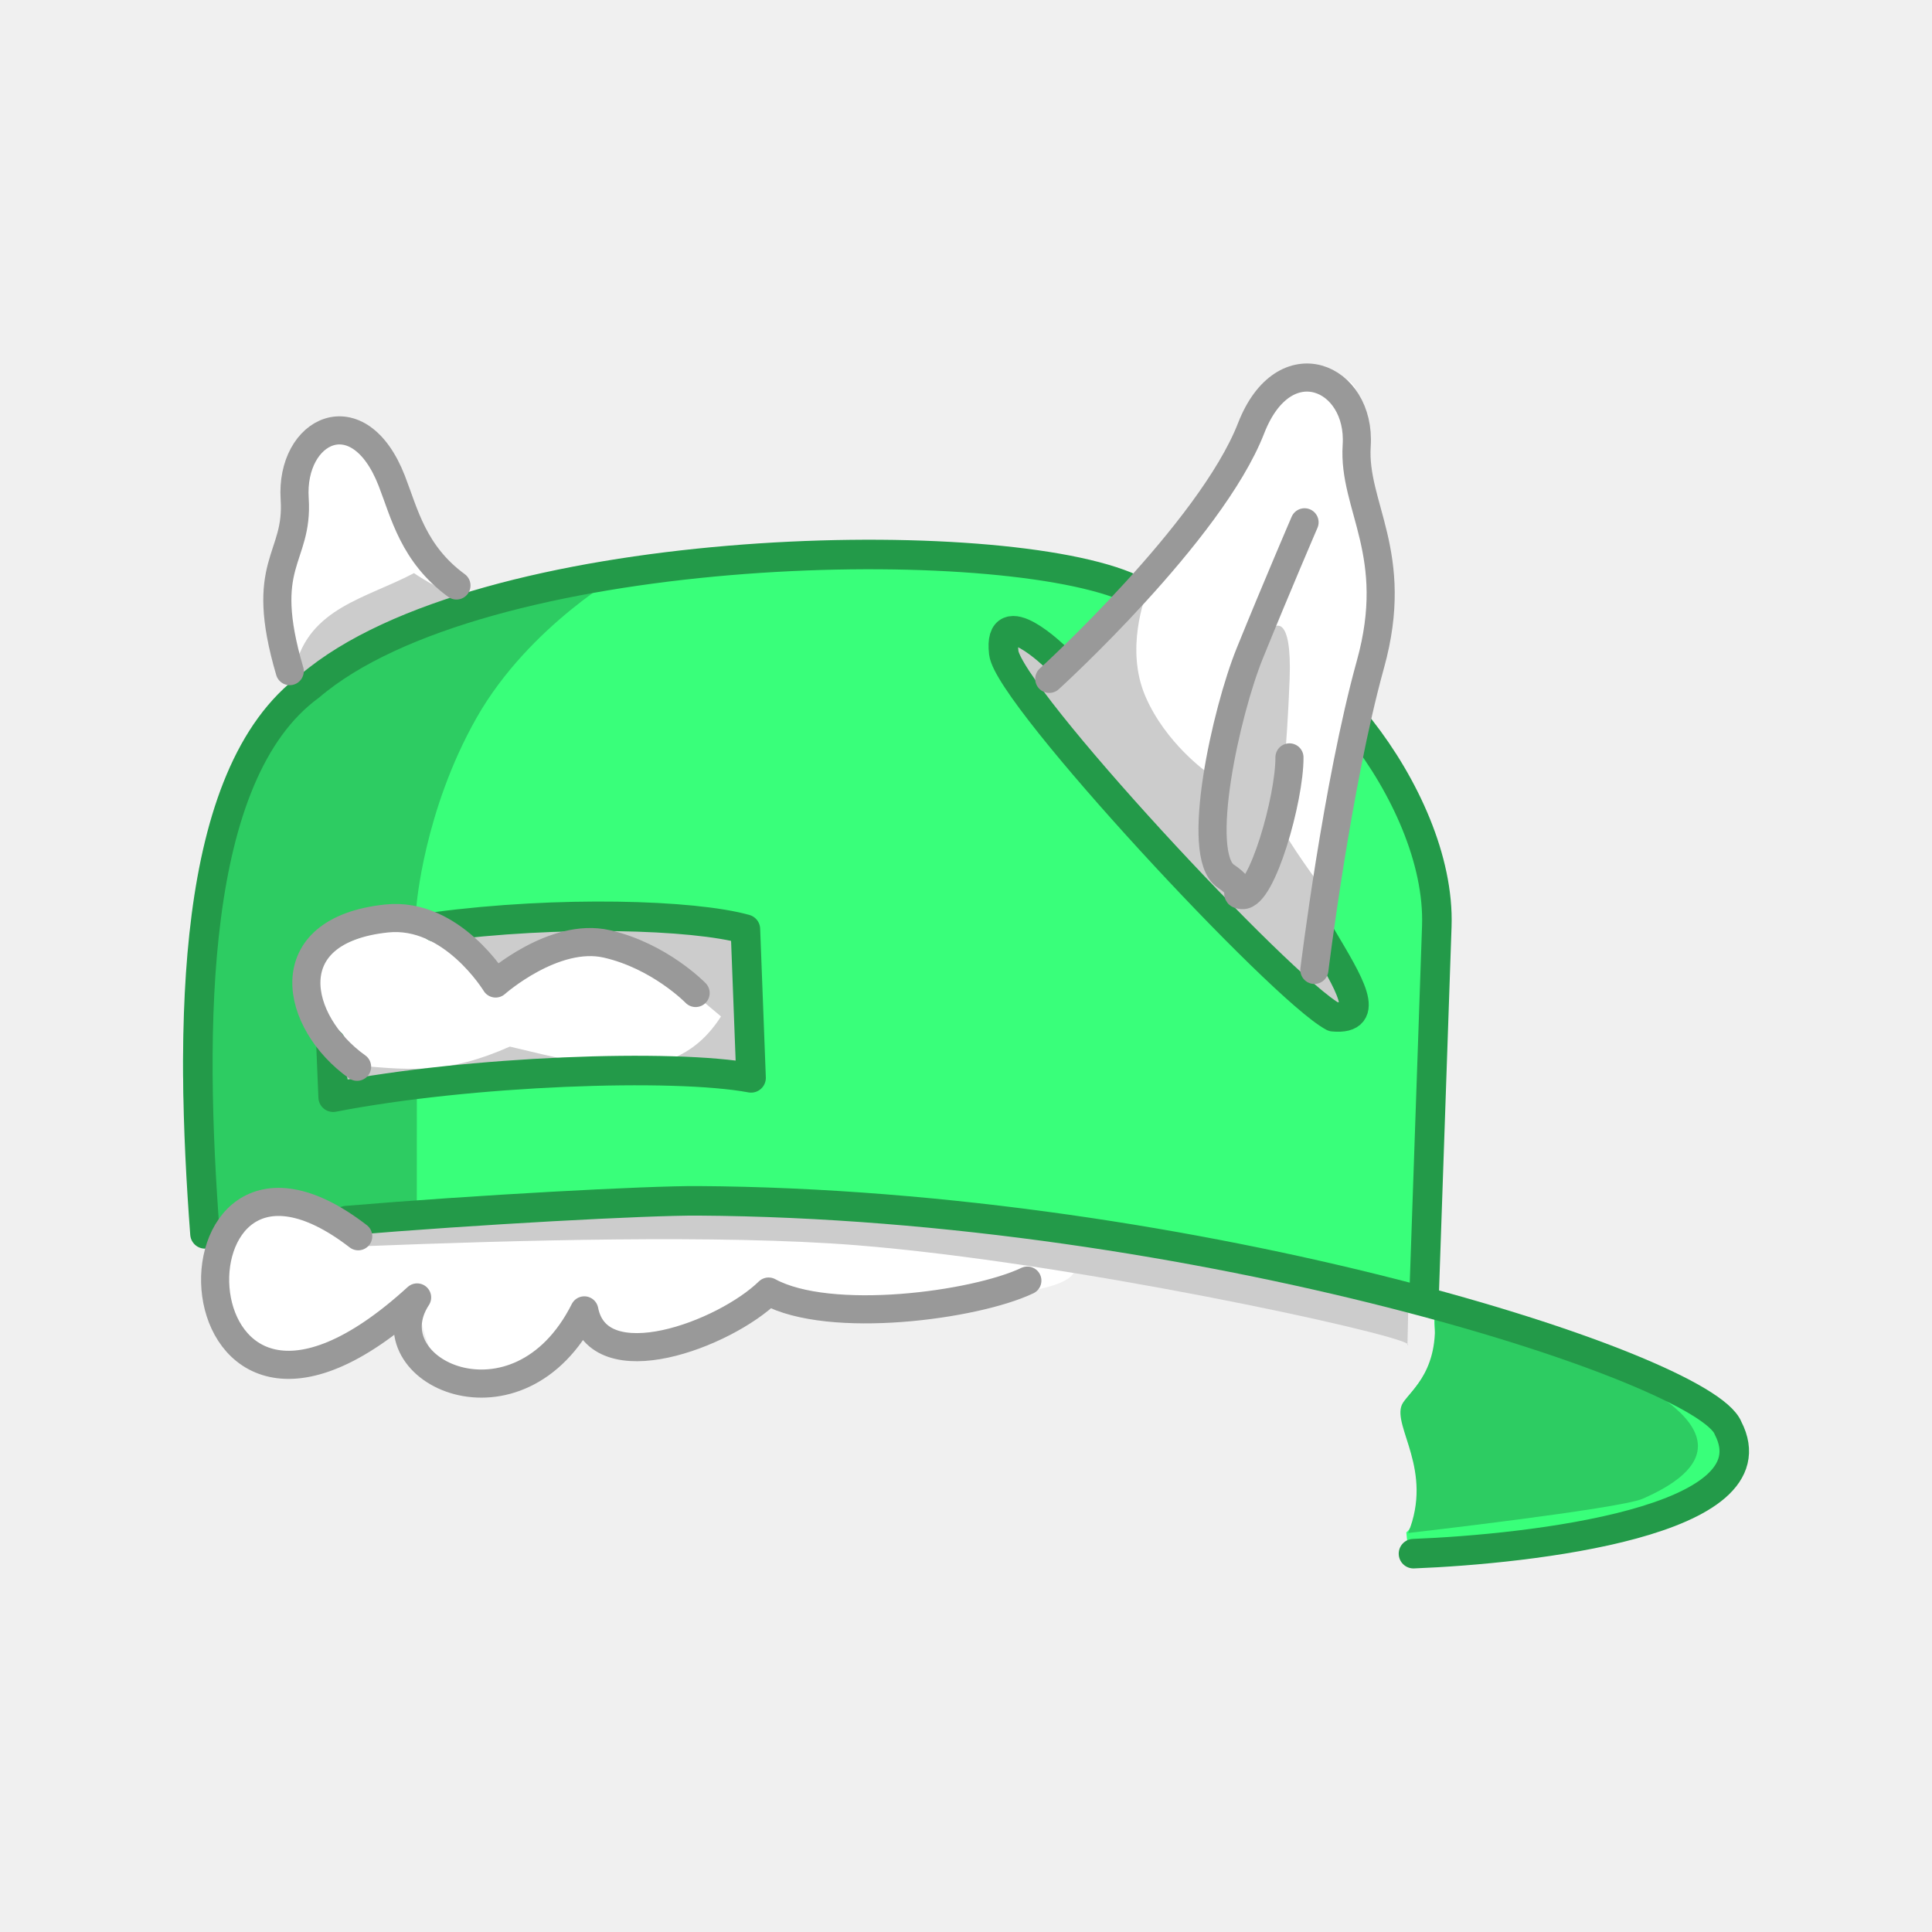
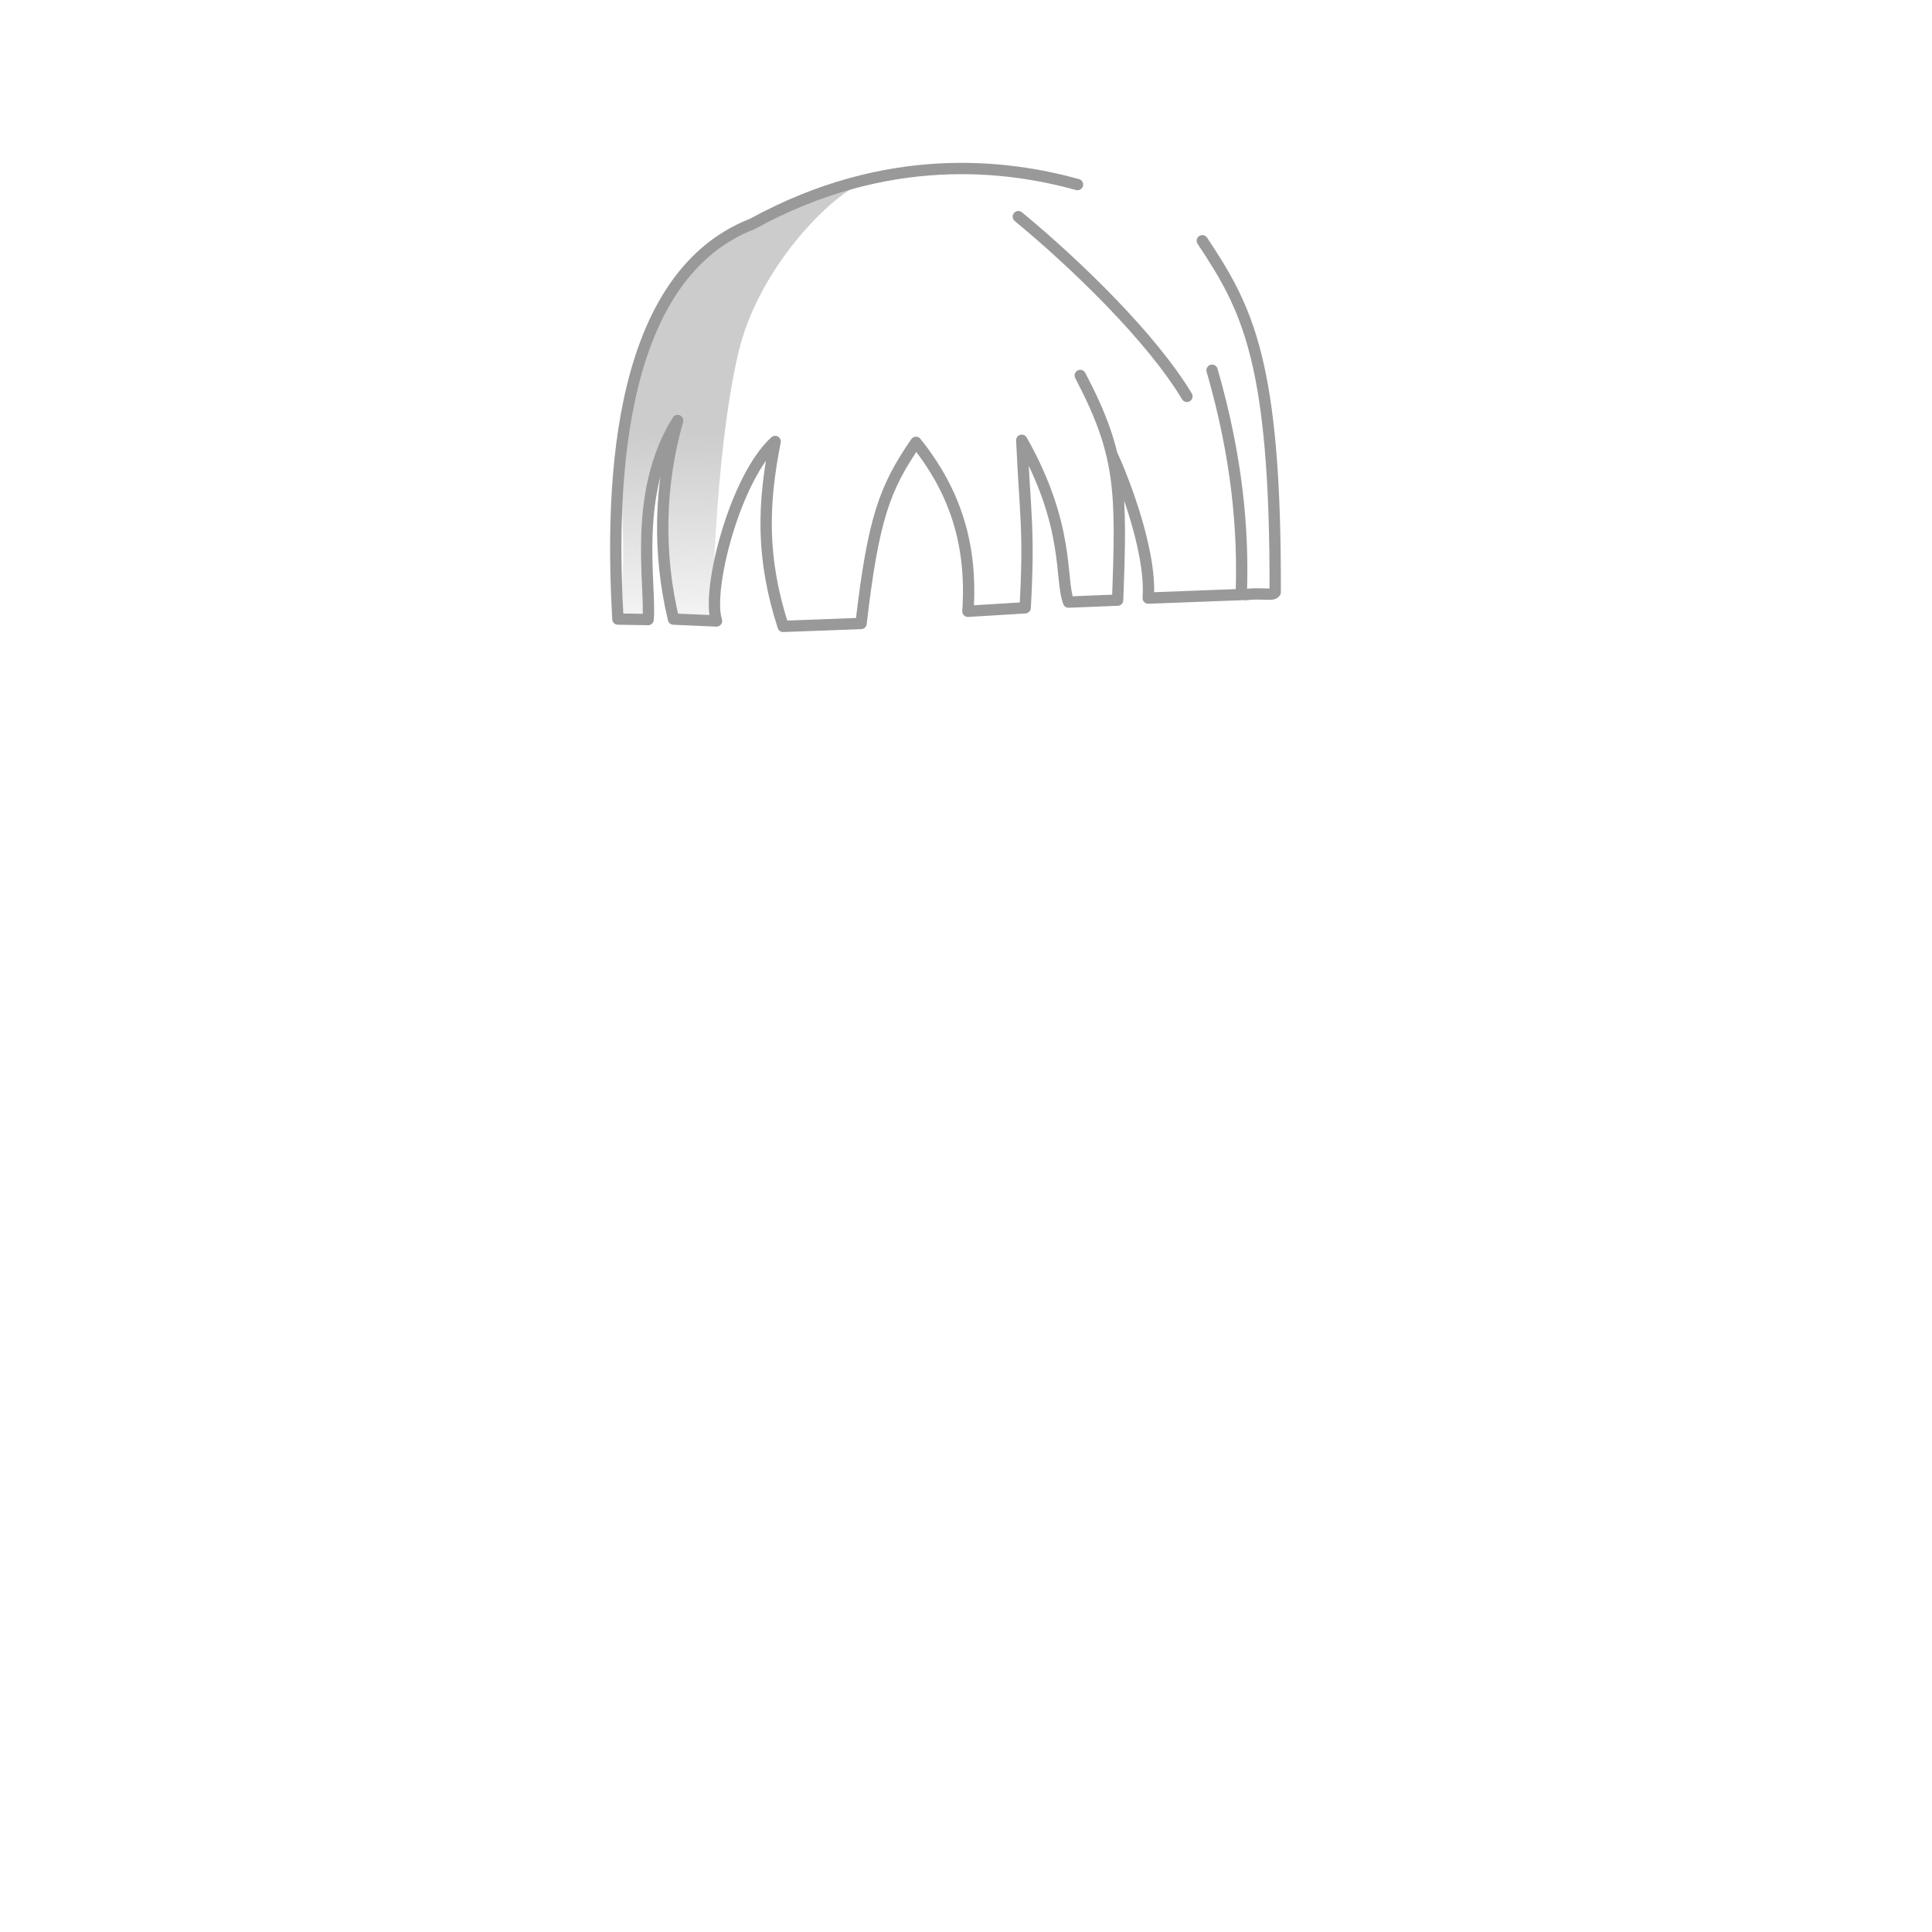
- <svg xmlns="http://www.w3.org/2000/svg" id="svg8" version="1.1" viewBox="0 0 145.521 145.521" height="550" width="550">
-   <defs id="defs2" />
-   <g id="layer1" transform="translate(-65.99669,-92.13533)">
-     <g id="g99347" style="display:inline" transform="translate(-4.786344,90.30472)">
-       <path id="path239039" style="display:inline;opacity:1;vector-effect:none;fill:#ffffff;fill-opacity:1;stroke:none;stroke-width:0.5;stroke-linecap:butt;stroke-linejoin:miter;stroke-miterlimit:4;stroke-dasharray:none;stroke-dashoffset:0;stroke-opacity:1" d="m 645.299,113.762 c -4.475,0.05 -9.822,1.622 -13.996,3.205 -8.906,3.377 -9.916,17.984 -12.629,23.684 -2.713,5.7 -53.564,60.469 -53.564,60.469 -1.534,28.186 75.418,85.709 75.418,85.709 0,0 14.93,-79.962 18.896,-92.271 3.966,-12.309 -1.722,-41.476 -3.799,-46.648 -2.077,-5.173 -1.701,-14.849 -1.439,-26.248 0.139,-6.056 -3.815,-7.955 -8.887,-7.898 z m -280.668,18.697 c -1.988,0.049 -4.237,0.593 -6.842,1.652 -10.421,4.239 -6.098,19.924 -6.098,19.924 0,0 -3.781,8.765 -6.176,19.518 -2.395,10.752 4.098,28.953 4.098,28.953 l 49.879,-26.414 c 0,0 -16.033,-20.499 -21.309,-31.348 -3.957,-8.136 -7.588,-12.433 -13.553,-12.285 z m 14.287,135.531 c -9.816,-0.077 -20.154,5.228 -25.955,13.51 -8.438,12.046 17.436,32.809 17.436,32.809 l 107.243,-1.365 -0.561,-16.094 -3.013,-19.613 c 0,0 -27.635,0.408 -41.087,-2.537 -13.452,-2.946 -23.012,10.656 -23.012,10.656 0,0 -6.399,-5.747 -18.467,-13.697 -3.771,-2.485 -8.124,-3.633 -12.586,-3.668 z m -30.711,80.803 c -9.255,-0.127 -17.3,6.614 -18.857,20.244 3.237,27.252 13.098,28.975 25.783,25.096 12.685,-3.879 30.982,-18.439 30.982,-18.439 0,0 4.359,39.633 25.912,22.918 21.553,-16.715 22.301,-17.41 22.301,-17.41 0,0 10.06,14.373 29.505,7.711 10.616,-3.637 20.573,-20.065 28.489,-13.575 2.317,1.899 73.066,4.017 80.504,-5.557 11.104,-14.293 12.005,-8.522 11.814,-8.549 -62.549,-8.43 -161.567,-9.537 -212.109,-4.263 -6.184,-8.395 -17.126,-8.075 -24.325,-8.174 z" transform="scale(0.2645833)" />
-       <path id="path92331" style="opacity:1;vector-effect:none;fill:#39ff7a;fill-opacity:1;stroke:none;stroke-width:0.5;stroke-linecap:butt;stroke-linejoin:miter;stroke-miterlimit:4;stroke-dasharray:none;stroke-dashoffset:0;stroke-opacity:1" d="m 498.461,165.482 c -18.379,0.025 -36.917,1.266 -52.924,4.67 -33.416,5.457 -94.163,16.82 -102.426,47.211 -20.617,46.842 -30.448,82.703 -17.971,140.135 -0.312,-2.732 25.362,-13.086 40.178,-4.127 40.647,-3.985 111.096,-9.032 173.816,-0.188 83.769,11.812 136.805,28.783 136.805,28.783 -0.797,4.843 3.747,9.376 -7.678,22.615 -4.109,4.762 0.839,12.285 2.721,20.65 1.159,5.151 -0.334,16.149 -3.104,17.9 l 0.709,7.473 c 0.229,-2.56 74.027,-4.792 85.598,-18.725 11.571,-13.933 11.884,-21.759 -9.059,-30.719 -20.942,-8.96 -69.598,-23.111 -69.598,-23.111 l 0.242,-115.314 c -1.055,-20.421 -16.953,-32.565 -21.012,-50.748 -1.616,6.018 -15.461,58.682 -11.359,63.775 16.116,32.195 -2.697,16.43 -3.961,14.992 L 561.562,202.178 c -5.02,-3.269 -13.261,-23.717 7.516,-7.971 9.327,-3.443 21.024,-20.234 22.182,-20.926 -0.41,-0.07 -46.041,-7.862 -92.799,-7.799 z m 92.799,7.799 c 0.002,3.2e-4 0.102,0.016 0.102,0.016 -4.2e-4,-0.058 -0.041,-0.052 -0.102,-0.016 z m -170.154,94.82 c 30.114,0.052 59.24,3.533 59.24,3.533 l 1.613,41.758 -118.537,4.877 c -0.589,-13.87 -10.484,-39.599 -1.137,-40.809 11.379,-7.364 35.398,-9.399 58.82,-9.359 z" transform="scale(0.2645833)" />
-       <path id="path263109" style="opacity:1;vector-effect:none;fill:#2dcc62;fill-opacity:1;stroke:none;stroke-width:0.5;stroke-linecap:butt;stroke-linejoin:miter;stroke-miterlimit:4;stroke-dasharray:none;stroke-dashoffset:0;stroke-opacity:0.19" d="m 445.764,169.514 c 0,0 -47.679,8.196 -72.947,21.1 -25.268,12.903 -26.962,16.289 -39.662,48.768 -12.7,32.478 -7.646,120.533 -7.646,120.533 11.782,-4.842 24.563,-16.416 33.824,-4.286 l 26.846,-3.402 0.018,-35.541 c -24.463,6.094 -60.567,-36.12 -0.124,-51.768 0,0 2.09,-27.162 17.119,-53.646 15.029,-26.484 42.572,-41.758 42.572,-41.758 z M 675.941,382.438 c 1.097,15.843 -7.982,21.229 -9.338,24.412 -2.668,6.266 9.044,18.583 1.795,36.486 0,0 60.179,-6.886 66.732,-9.744 38.459,-16.772 -3.783,-34.93 -18.047,-40.871 -10.964,-4.566 -41.143,-10.283 -41.143,-10.283 z" transform="scale(0.2645833)" />
-       <path id="path248898" style="display:inline;opacity:1;vector-effect:none;fill:#cccccc;fill-opacity:1;stroke:none;stroke-width:0.5;stroke-linecap:butt;stroke-linejoin:miter;stroke-miterlimit:4;stroke-dasharray:none;stroke-dashoffset:0;stroke-opacity:1" d="m 385.369,170.08 c -13.548,7.185 -29.828,9.831 -33.902,27.11 l 3.068,4.621 44.641,-24.809 c -6.062,-1.628 -13.807,-6.922 -13.807,-6.922 z m 208.797,4.957 -25.445,20.451 c 0,0 -12.198,-8.117 -12.404,-3.16 -0.206,4.957 28.139,39.129 28.139,39.129 0,0 58.935,60.516 66.83,63.605 7.895,3.089 -6.342,-12.428 -6.342,-12.428 l -2.807,-25.289 c 0,0 -11.245,-15.374 -10.646,-17.434 0.599,-2.059 2.432,-20.236 3.162,-39.49 0.73,-19.254 -4.49,-14.992 -4.49,-14.992 l -18.859,41.479 c 0,0 -11.918,-8.31 -17.699,-21.744 -5.781,-13.435 -0.167,-28.091 0.562,-30.127 z M 448.381,269.812 c -2.03,-0.002 -4.151,0.023 -6.361,0.084 -23.574,0.647 -41.311,3.018 -41.311,3.018 l 7.99,9.578 c 0,0 17.249,-8.43 28.643,-7.879 11.394,0.551 35.436,21.674 35.436,21.674 -13.323,20.816 -35.797,14.366 -60.111,8.574 -17.483,7.755 -28.088,7.039 -47.766,4.859 l 2.506,6.754 c 0,0 8.457,0.192 29.543,-2.131 21.086,-2.323 82.939,-0.191 82.939,-0.191 l -0.824,-41.646 c 0,0 -11.063,-2.673 -30.684,-2.693 z m 7.734,79.34 c -54.293,0.263 -83.92,8.131 -83.92,8.131 l 0.094,4.357 c 41.284,-1.613 100.506,-3.311 138.955,-0.238 60.891,4.865 152.591,24.785 156.961,28.084 l 0.236,-10.508 c 0,0 -129.206,-28.018 -194.689,-29.646 -6.139,-0.153 -12.02,-0.207 -17.637,-0.18 z m 212.09,40.334 -0.008,0.365 c 0.227,-0.078 0.224,-0.202 0.008,-0.365 z" transform="scale(0.2645833)" />
-       <path id="path251711" style="font-variation-settings:normal;vector-effect:none;fill:none;fill-opacity:1;stroke:#239a49;stroke-width:2.224;stroke-linecap:round;stroke-linejoin:round;stroke-miterlimit:4;stroke-dasharray:none;stroke-dashoffset:0;stroke-opacity:1;-inkscape-stroke:none;stop-color:#000000" d="m 95.709,80.407 0.168,4.067 c 10.275,-1.995 25.61,-2.552 31.478,-1.457 L 126.928,71.816 c -3.93,-1.095 -14.031,-1.408 -23.365,-0.17 m 69.696,-14.903 c 3.319,4.235 5.918,9.853 5.746,14.855 l -0.97,28.183 M 155.561,45.982 c -10.586,-4.281 -48.648,-3.386 -61.437,7.52 -9.115,6.658 -9.06,25.876 -7.902,41.266 M 96.885,93.769 c 9.788,-0.822 22.68,-1.514 26.471,-1.49 37.566,0.235 75.852,12.601 77.589,17.126 3.634,7.034 -14.894,9.105 -23.697,9.45 m -26.914,-67.487 c 0,0 -4.401,-4.305 -3.947,-0.374 0.377,3.257 20.918,25.328 24.818,27.419 2.955,0.27 1.175,-2.546 -0.873,-6.007" />
-       <path id="path246145" style="font-variation-settings:normal;vector-effect:none;fill:none;fill-opacity:1;stroke:#999999;stroke-width:2.117;stroke-linecap:round;stroke-linejoin:round;stroke-miterlimit:4;stroke-dasharray:none;stroke-dashoffset:0;stroke-opacity:1;-inkscape-stroke:none;stop-color:#000000" d="m 92.606,52.381 c -2.423,-8.228 0.671,-8.376 0.373,-12.97 -0.343,-5.215 4.815,-7.774 7.31,-1.369 0.963,2.473 1.626,5.505 4.875,7.889 m 62.743,12.947 c 0.017,3.101 -2.079,10.491 -3.553,10.371 -0.833,-0.068 0.506,-0.256 -1.246,-1.43 -2.379,-1.593 0.027,-12.389 1.809,-16.779 2.068,-5.095 4.127,-9.869 4.127,-9.869 m 0.739,33.714 c 0,0 1.711,-13.962 4.224,-23.022 2.31,-8.329 -1.338,-11.878 -1.036,-16.468 0.343,-5.215 -5.458,-7.716 -7.952,-1.311 -3.05,7.831 -15.204,18.88 -15.204,18.88 m -52.136,29.218 c -4.691,-3.337 -6.23,-10.284 2.228,-11.171 4.923,-0.516 8.207,4.898 8.207,4.898 0,0 4.386,-3.89 8.371,-2.984 3.985,0.906 6.693,3.7 6.693,3.7 m -25.413,18.323 c -15.412,-11.884 -14.612,22.013 4.436,4.607 -3.63,5.53 7.624,10.847 12.593,0.975 1.064,5.39 10.572,1.811 13.881,-1.418 4.611,2.513 15.533,1.054 19.49,-0.825" />
+ <svg xmlns="http://www.w3.org/2000/svg" viewBox="0 0 512 512">
+   <defs>
+     <style>.cls-1{fill:#fff;stroke:#fff;stroke-miterlimit:10;stroke-width:5px;}.cls-2{fill:url(#Unbenannter_Verlauf_5);}.cls-3{fill:url(#Unbenannter_Verlauf_4);}.cls-4{fill:none;stroke:#999;stroke-linecap:round;stroke-linejoin:round;stroke-width:3px;}</style>
+     <linearGradient id="Unbenannter_Verlauf_5" x1="128.58" y1="473.16" x2="128.72" y2="458.46" gradientTransform="matrix(3.78, 0, 0, -3.78, -235.45, 1911.67)" gradientUnits="userSpaceOnUse">
+       <stop offset="0" stop-color="#fff" />
+       <stop offset="1" stop-color="#fff" stop-opacity="0" />
+     </linearGradient>
+     <linearGradient id="Unbenannter_Verlauf_4" x1="429.11" y1="371.48" x2="429.46" y2="308.2" gradientTransform="matrix(1, 0, 0, -1, -232.67, 485.77)" gradientUnits="userSpaceOnUse">
+       <stop offset="0" stop-color="#ccc" />
+       <stop offset="1" stop-color="#ccc" stop-opacity="0" />
+     </linearGradient>
+   </defs>
+   <g id="Rectangle">
+     <rect class="cls-1" x="2.5" y="2.5" width="507" height="507" />
+   </g>
+   <g id="Hair">
+     <g id="layer1">
+       <g id="g419608">
+         <path id="path440561" class="cls-2" d="M164.56,164.79l7.46-.35c-2.83-13.44-1-27.18,3.14-41.08.75,14.89.25,31.07,4.67,42.2l10.61-.5c-.51-13.82,2.86-28.19,13-43.53.09,15.91-1.05,33.11,4,43.71l20.23-.76c3.71-15.87,5.62-32.76,15.53-45.16,12.52,17.77,11.48,29.75,13.11,42.86l15.21-1.79,1.18-38.67c4.67,12.72,9.86,25.57,8.69,36.83l13.46.41,1.86-30.71c3.38,10.83,7.27,21.92,6.57,30.57l34.83-1.65c-.09-46-8.06-73.6-19.49-93.1-3.18,10.86-6.36,21.71-6.77,33.92L275,59.48c3.48-4.4,6.28-7.51,9.42-11.27-33-10.14-60.11-.53-82.79,10.07C165.32,75.24,160.54,119.93,164.56,164.79Z" />
+         <path id="path440426" class="cls-3" d="M228.75,48.63c-10.33,1.84-29.31,8.84-42.62,18.8-32,39.64-17.21,64.28-22.1,95.23l7.62,1.12c-1.18-14.64,1.27-29.32,4.88-44.35.11,16.83.21,34.07,2.79,44l9.58,1.09c-.16.24.23-42.69,6.71-70.78C201.19,69.55,222.37,50.05,228.75,48.63Z" />
+         <path id="path420021" class="cls-4" d="M329.82,157.6c4.62-.59,7.41.4,8.12-.63.2-61.25-7.42-75.27-19.31-93.17m-48.76-6.38c15.38,12.68,35.27,32,44.68,47.62m-29-56.13c-18.43-5.09-50.19-9.32-86.19,10.44-37.78,14.71-37.26,75-35.61,104.71l8,.13c.87-8.78-4.31-33.39,7.83-52.75a104,104,0,0,0-1.1,52.63l11.4.49c-2.71-8.32,5-38,15.54-47.56-3.21,16.36-3.8,30.66,2.12,49l20.65-.77c3.24-27.9,6.29-36,14.55-48,10.67,13.29,14.93,27.53,13.77,44.77l15.17-.92c1.16-20.65,0-24.5-.9-44.4,12.89,22.8,10.06,36.75,12.4,42.88l13-.52c1.1-29,1.06-38.66-9.9-59.53m8.29,20.7c1.72,3.55,10.7,24.69,9.72,38.29l24.65-.93c.64-16.94-1.07-36.41-7.73-59.45" />
+       </g>
    </g>
  </g>
</svg>
